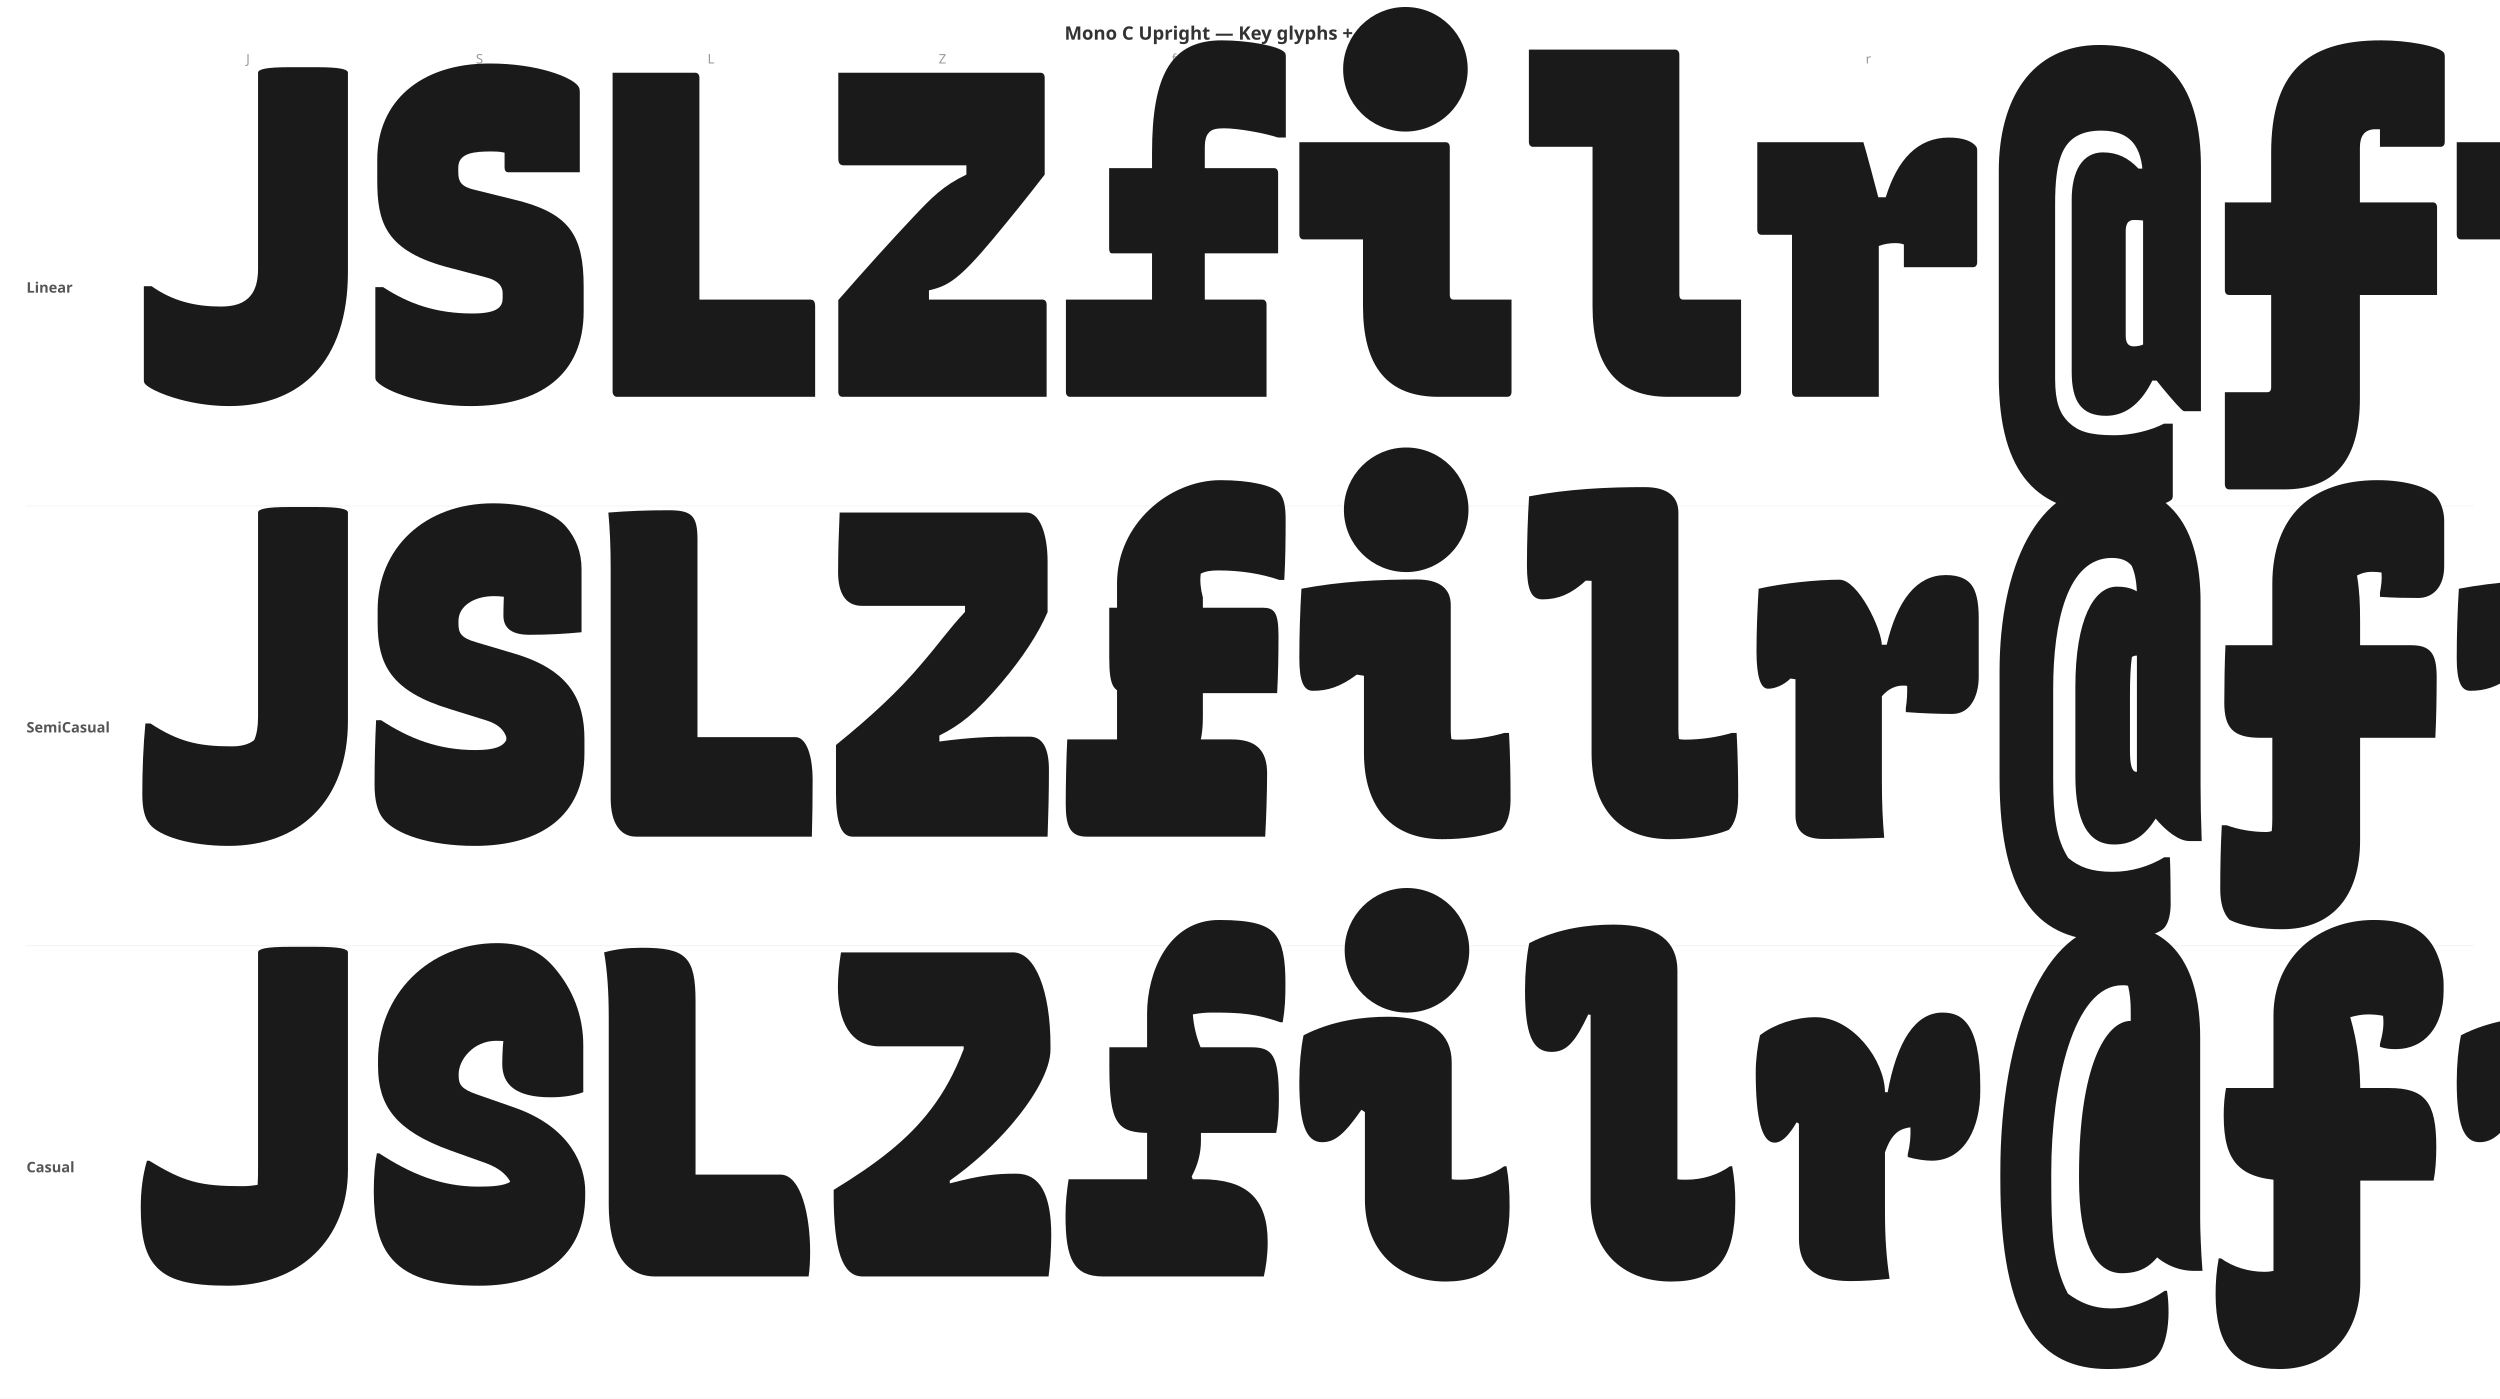
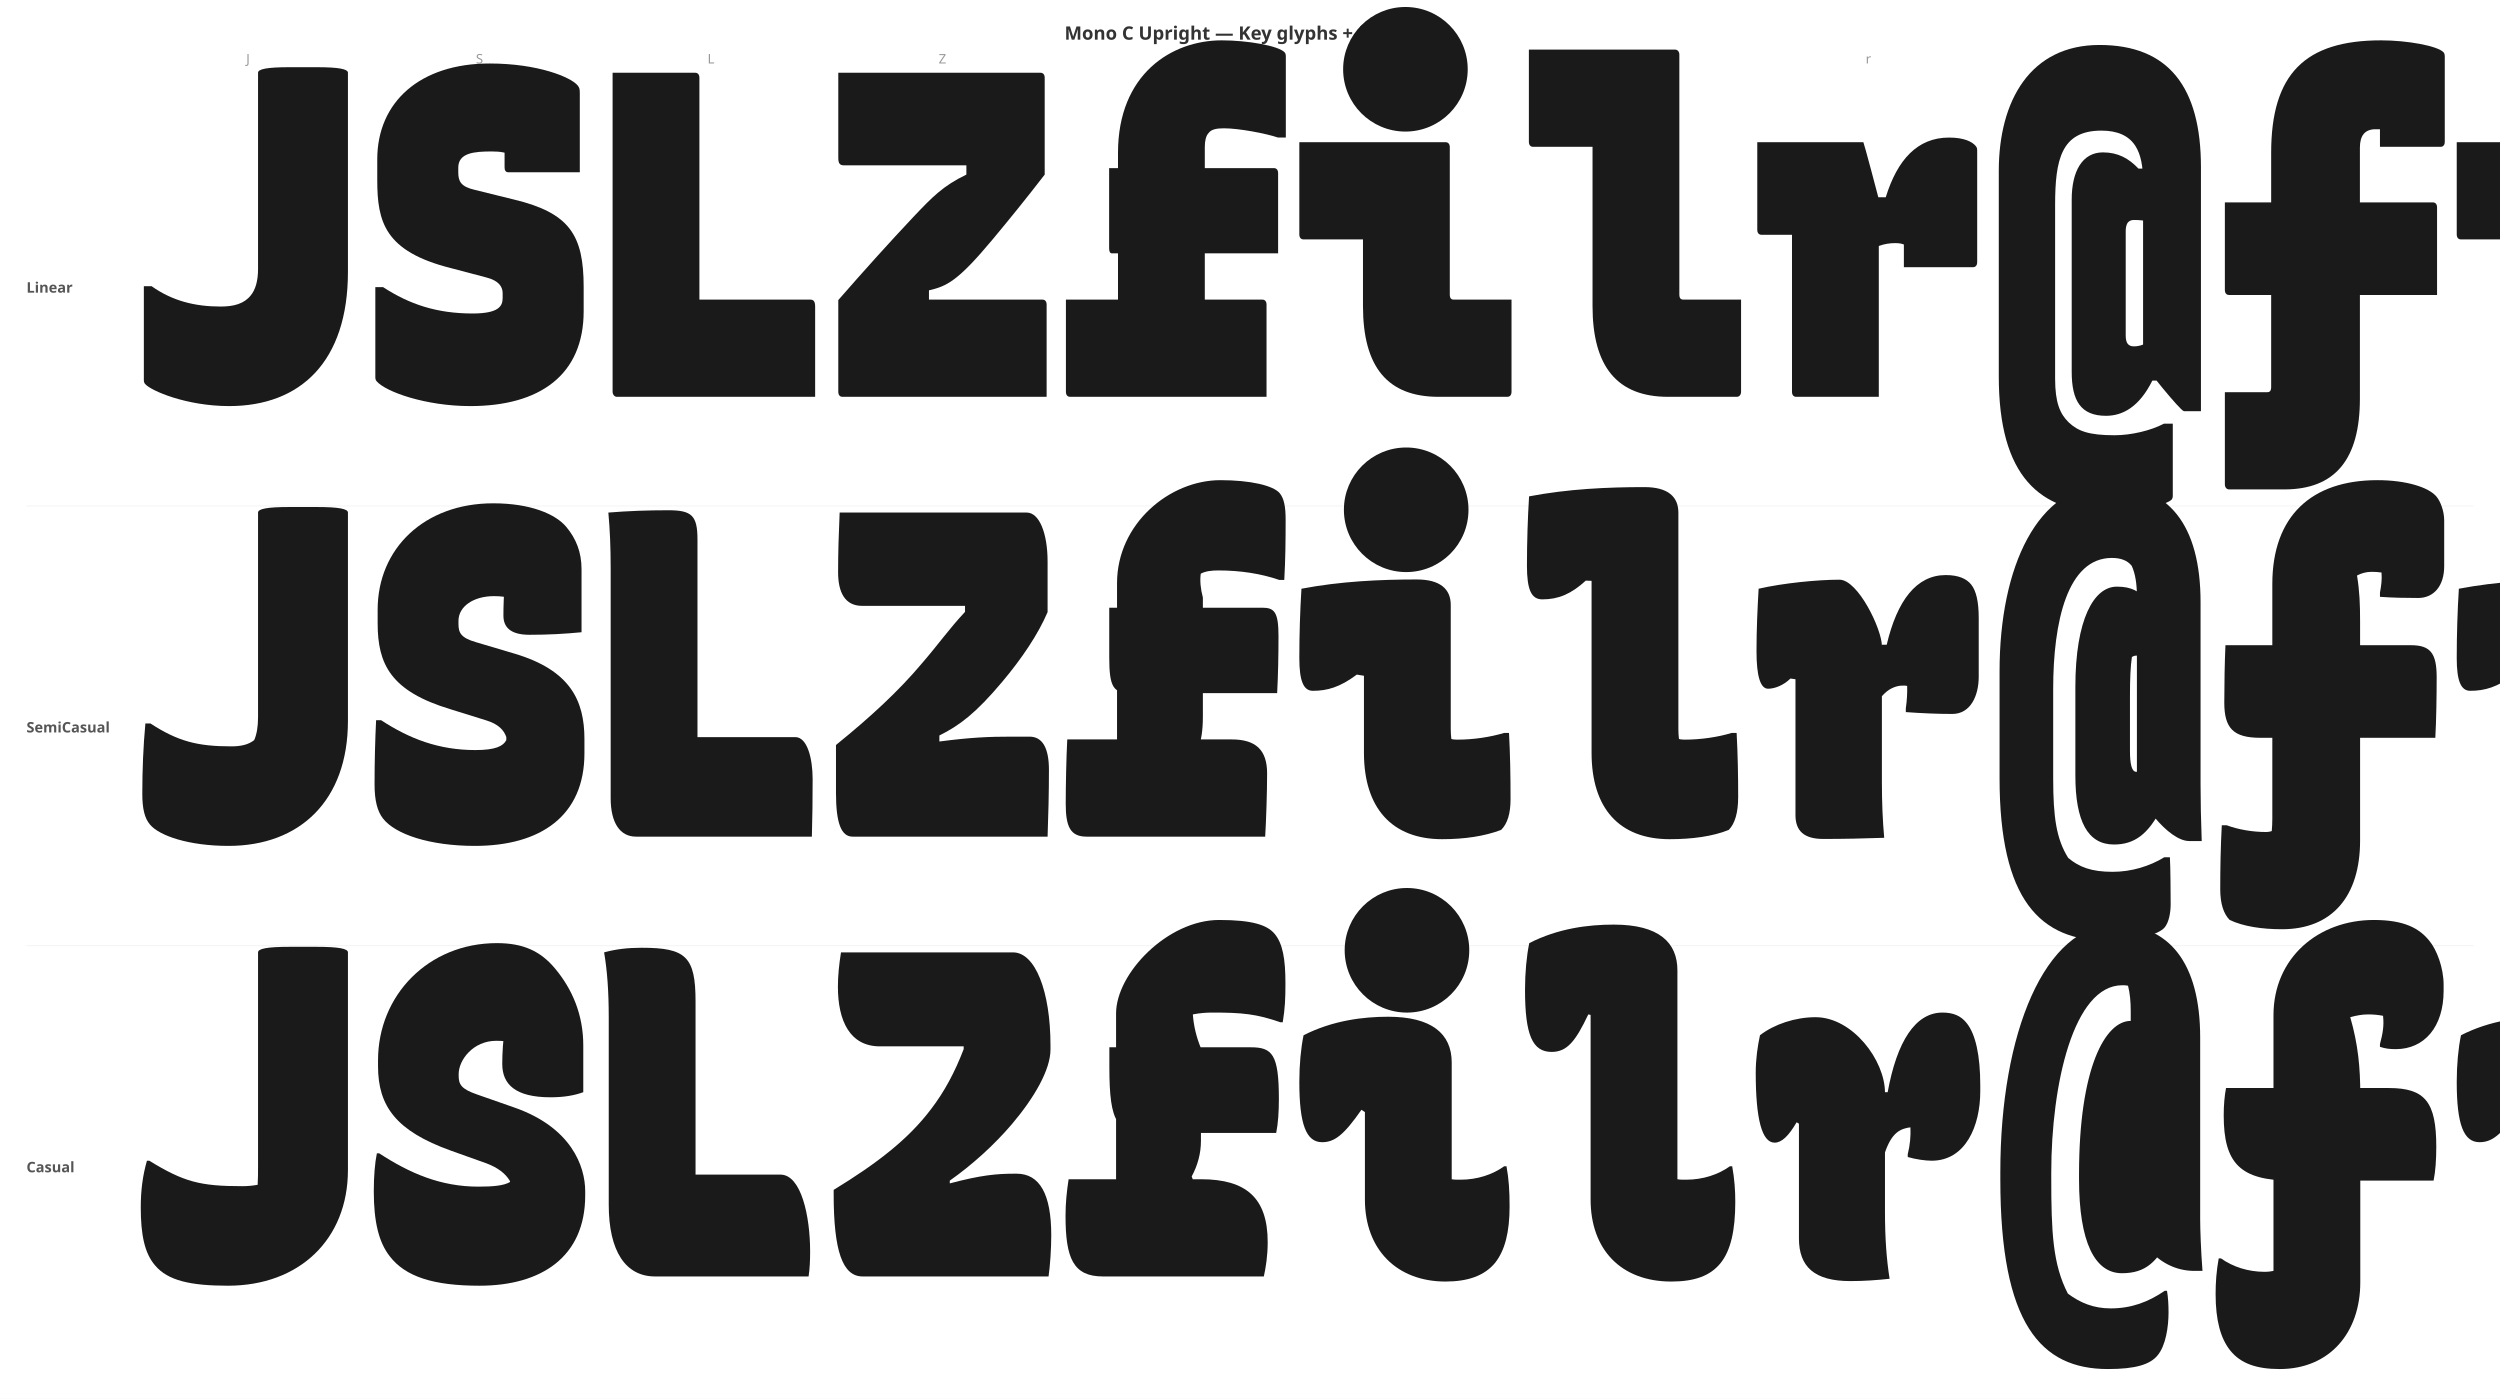
<svg xmlns="http://www.w3.org/2000/svg" width="1890.0" height="1057.5" viewBox="0 0 1890.0 1057.5">
  <rect width="100%" height="100%" fill="white" />
  <text x="945.0" y="30" text-anchor="middle" font-size="14" font-family="sans-serif" font-weight="bold" fill="#333">Mono C Upright — Key glyphs + features</text>
  <text x="187.5" y="48" text-anchor="middle" font-size="10" font-family="sans-serif" fill="#999">J</text>
  <text x="362.5" y="48" text-anchor="middle" font-size="10" font-family="sans-serif" fill="#999">S</text>
  <text x="537.5" y="48" text-anchor="middle" font-size="10" font-family="sans-serif" fill="#999">L</text>
  <text x="712.5" y="48" text-anchor="middle" font-size="10" font-family="sans-serif" fill="#999">Z</text>
  <text x="887.5" y="48" text-anchor="middle" font-size="10" font-family="sans-serif" fill="#999">f</text>
  <text x="1062.5" y="48" text-anchor="middle" font-size="10" font-family="sans-serif" fill="#999">i</text>
  <text x="1237.5" y="48" text-anchor="middle" font-size="10" font-family="sans-serif" fill="#999">l</text>
  <text x="1412.5" y="48" text-anchor="middle" font-size="10" font-family="sans-serif" fill="#999">r</text>
  <text x="1587.5" y="48" text-anchor="middle" font-size="10" font-family="sans-serif" fill="#999">@</text>
  <text x="1762.5" y="48" text-anchor="middle" font-size="10" font-family="sans-serif" fill="#999">fi</text>
  <text x="20" y="221.25" font-size="11" font-family="sans-serif" font-weight="bold" fill="#555">Linear</text>
  <path d="M166.792 231.75C147.542 231.75 130.333 227.55 114.583 216.35H108.75C108.75 239.45 108.75 264.3 108.75 287.4C108.75 288.45 109.042 289.5 109.625 290.2C114.0 295.45 141.125 307.0 173.208 307.0C227.167 307.0 263.042 273.4 263.042 205.5C263.042 155.835 263.042 104.665 263.042 55C263.042 52.2 256.246 50.8 239.256 50.8C232.46 50.8 225.665 50.8 218.869 50.8C201.879 50.8 195.083 52.2 195.083 55C195.083 55 195.083 55 195.083 55C195.083 55 195.083 55 195.083 55C195.083 103.972 195.083 154.428 195.083 203.4C195.083 212.5 193.042 219.15 189.542 223.35C184.583 229.65 176.708 231.75 166.792 231.75Z" fill="#1a1a1a" />
  <path d="M370.083 48C317.583 48 285.208 77.05 285.208 120.45V136.2C285.208 167.7 290.75 190.1 340.917 202.7L367.458 209.7C377.375 212.15 380.0 217.05 380.0 221.6V225.45C380.0 231.75 376.5 237.0 357.25 237.0C330.125 237.0 309.417 230.0 289.583 217.05H283.75C283.75 239.8 283.75 262.55 283.75 285.3C283.75 286.35 284.042 287.4 284.625 288.1C291.333 296.15 321.667 307.0 355.5 307.0C408.0 307.0 441.25 283.55 441.25 235.25V217.05C441.25 177.85 430.75 161.05 388.75 150.9L359.0 143.55C348.208 141.1 346.458 136.9 346.458 130.25V126.75C346.458 115.55 358.417 114.5 371.833 114.5C378.25 114.5 382.917 115.2 389.917 118.35L381.458 105.05C381.458 112.16 381.458 121.15 381.458 126.4C381.458 128.5 382.042 130.25 384.375 130.25C402.458 130.25 420.25 130.25 438.333 130.25C438.333 109.95 438.333 90.7 438.333 70.4C438.333 67.25 438.042 66.2 436.583 64.45C431.625 58.5 407.125 48 370.083 48Z" fill="#1a1a1a" />
  <path d="M466.333 300.0H616.25C616.25 269.55 616.25 260.45 616.25 231.75C616.25 227.9 615.083 226.5 612.458 226.5H528.75C528.75 171.9 528.75 113.45 528.75 58.85C528.75 56.4 527.583 55 525.542 55C503.667 55 485.0 55 463.125 55C463.125 66.55 463.125 78.1 463.125 89.65C463.125 158.25 463.125 227.55 463.125 296.15C463.125 298.25 464.583 300.0 466.333 300.0Z" fill="#1a1a1a" />
  <path d="M791.25 300.0C791.25 276.9 791.25 253.45 791.25 230.35C791.25 227.9 790.083 226.5 788.042 226.5H762.375C741.958 226.5 727.083 226.5 702.292 226.5V219.5C715.708 216.35 723.875 212.85 750.417 181.0C762.667 166.3 775.5 150.55 789.792 132.0V58.85C789.792 56.4 788.625 55 786.583 55H633.75C633.75 79.5 633.75 97.35 633.75 119.4C633.75 123.6 634.917 125.0 638.125 125.0H695.292C713.958 125.0 705.208 125.0 730.583 125.0V132.0C713.083 140.4 704.917 148.8 690.333 164.2C672.542 183.1 653.292 204.45 633.75 226.85V296.15C633.75 298.6 634.917 300.0 636.958 300.0Z" fill="#1a1a1a" />
-   <path d="M923.667 30.5C885.633 30.5 870.933 56.05 870.933 115.55C870.933 161.75 870.933 214.95 870.933 262.2H913.458L910.833 245.75C910.833 237.35 910.833 233.15 910.833 220.9C910.833 184.15 910.833 147.75 910.833 111.0C910.833 106.45 911.708 102.6 913.75 100.5C915.792 97.7 919.875 97.0 925.417 97.0C936.5 97.0 956.917 100.85 966.25 104.0H972.083C972.083 83.35 972.083 63.05 972.083 42.4C972.083 41.35 971.792 40.3 971.208 39.6C966.833 34.7 943.5 30.5 923.667 30.5ZM838.5 127.1C838.5 146.7 838.5 168.05 838.5 187.65C838.5 190.1 839.2 191.5 840.425 191.5H966.25C966.25 171.9 966.25 150.55 966.25 130.95C966.25 128.5 965.083 127.1 963.042 127.1ZM805.833 226.5C805.833 243.3 805.833 279.35 805.833 296.15C805.833 298.6 807.0 300.0 809.042 300.0H957.5C957.5 283.2 957.5 247.15 957.5 230.35C957.5 227.9 956.333 226.5 954.292 226.5Z" fill="#1a1a1a" />
+   <path d="M923.667 30.5C885.633 30.5 845.208 56.05 845.208 115.55C845.208 161.75 845.208 214.95 845.208 262.2H913.458L910.833 245.75C910.833 237.35 910.833 233.15 910.833 220.9C910.833 184.15 910.833 147.75 910.833 111.0C910.833 106.45 911.708 102.6 913.75 100.5C915.792 97.7 919.875 97.0 925.417 97.0C936.5 97.0 956.917 100.85 966.25 104.0H972.083C972.083 83.35 972.083 63.05 972.083 42.4C972.083 41.35 971.792 40.3 971.208 39.6C966.833 34.7 943.5 30.5 923.667 30.5ZM838.5 127.1C838.5 146.7 838.5 168.05 838.5 187.65C838.5 190.1 839.2 191.5 840.425 191.5H966.25C966.25 171.9 966.25 150.55 966.25 130.95C966.25 128.5 965.083 127.1 963.042 127.1ZM805.833 226.5C805.833 243.3 805.833 279.35 805.833 296.15C805.833 298.6 807.0 300.0 809.042 300.0H957.5C957.5 283.2 957.5 247.15 957.5 230.35C957.5 227.9 956.333 226.5 954.292 226.5Z" fill="#1a1a1a" />
  <path d="M982.292 107.5C982.292 130.6 982.292 154.05 982.292 177.15C982.292 179.6 983.458 181.0 985.5 181.0C997.75 181.0 1010.0 181.0 1022.25 181.0H1030.417C1030.417 197.8 1030.417 214.6 1030.417 231.4C1030.417 277.6 1049.083 300.0 1087.583 300.0C1104.792 300.0 1122.292 300.0 1139.5 300.0C1141.542 300.0 1142.708 298.6 1142.708 296.15C1142.708 273.05 1142.708 249.6 1142.708 226.5H1137.167C1124.625 226.5 1111.5 226.5 1098.958 226.5C1098.083 226.5 1097.208 226.15 1096.917 225.8C1096.333 225.1 1096.042 224.05 1096.042 222.65C1096.042 185.55 1096.042 148.45 1096.042 111.35C1096.042 108.9 1094.875 107.5 1092.833 107.5C1056.083 107.5 1019.042 107.5 982.292 107.5ZM1015.408 52.375C1015.408 78.384 1036.491 99.468 1062.5 99.468C1088.509 99.468 1109.592 78.384 1109.592 52.375C1109.592 26.366 1088.509 5.283 1062.5 5.283C1036.491 5.283 1015.408 26.366 1015.408 52.375Z" fill="#1a1a1a" />
  <path d="M1155.833 37.5C1155.833 60.6 1155.833 84.05 1155.833 107.15C1155.833 109.6 1157.0 111.0 1159.042 111.0C1171.583 111.0 1184.417 111.0 1196.958 111.0H1203.958C1203.958 151.25 1203.958 191.15 1203.958 231.4C1203.958 277.25 1222.625 300.0 1261.125 300.0C1277.458 300.0 1296.708 300.0 1313.042 300.0C1314.792 300.0 1316.25 298.6 1316.25 296.15C1316.25 273.05 1316.25 249.6 1316.25 226.5H1310.417C1298.75 226.5 1284.167 226.5 1272.5 226.5C1271.625 226.5 1270.75 226.15 1270.458 225.8C1269.875 225.1 1269.583 224.05 1269.583 222.65C1269.583 162.45 1269.583 101.55 1269.583 41.35C1269.583 38.9 1268.125 37.5 1266.375 37.5C1229.625 37.5 1192.583 37.5 1155.833 37.5Z" fill="#1a1a1a" />
  <path d="M1328.5 107.5C1328.5 129.55 1328.5 151.6 1328.5 173.65C1328.5 176.1 1329.667 177.5 1331.708 177.5C1336.375 177.5 1344.25 177.5 1348.917 177.5H1354.75C1354.75 217.05 1354.75 293.7 1354.75 296.15C1354.75 298.6 1355.917 300.0 1357.958 300.0C1378.667 300.0 1399.667 300.0 1420.375 300.0C1420.375 288.8 1420.375 277.25 1420.375 266.05C1420.375 229.65 1420.375 193.6 1420.375 150.55C1420.375 150.2 1409.0 107.5 1408.708 107.5C1390.333 107.5 1354.167 107.5 1328.5 107.5ZM1473.458 104.0C1449.542 104.0 1434.375 120.8 1425.625 149.15H1408.708V193.25C1416.292 186.25 1424.75 183.8 1432.625 183.8C1435.833 183.8 1437.583 184.15 1439.333 184.85C1439.333 189.4 1439.333 193.25 1439.333 198.5V202.0C1457.125 202.0 1474.042 202.0 1491.542 202.0C1493.583 202.0 1494.75 200.6 1494.75 198.15V113.8C1494.75 112.05 1494.458 111.35 1493.583 110.3C1490.958 107.15 1484.833 104.0 1473.458 104.0Z" fill="#1a1a1a" />
  <path d="M1511.083 129.2V284.6C1511.083 359.85 1541.708 387.5 1593.625 387.5C1616.958 387.5 1638.542 381.2 1641.75 377.7C1642.333 377.0 1642.625 375.95 1642.625 374.9C1642.625 366.85 1642.625 328.35 1642.625 320.3H1635.917C1626.0 325.55 1611.125 329.05 1598.583 329.05C1579.042 329.05 1570.875 325.9 1563.875 319.25C1557.458 312.95 1553.667 304.55 1553.667 286.35V155.1C1553.667 120.45 1558.333 98.75 1588.667 98.75C1600.917 98.75 1609.375 102.6 1614.333 110.3C1618.417 116.6 1620.167 125.7 1620.167 137.25C1620.167 190.45 1620.167 221.25 1620.167 274.45C1620.167 275.5 1648.458 310.85 1651.083 310.85H1663.917C1663.917 295.45 1663.917 280.05 1663.917 264.65C1663.917 218.45 1663.917 158.6 1663.917 126.4C1663.917 65.85 1639.417 34.0 1587.208 34.0C1535.0 34.0 1511.083 76.0 1511.083 129.2ZM1636.792 242.6C1629.208 255.55 1622.5 261.85 1613.167 261.85C1608.792 261.85 1607.042 259.05 1607.042 253.8V174.35C1607.042 171.9 1607.625 169.8 1608.5 168.4C1609.667 167.0 1611.125 166.3 1613.167 166.3C1620.75 166.3 1629.208 167.7 1636.5 171.55V127.45H1616.667C1609.375 119.75 1601.208 115.2 1589.833 115.2C1574.375 115.2 1566.208 129.2 1566.208 150.9V281.1C1566.208 303.15 1573.208 314.35 1592.167 314.35C1604.708 314.35 1617.25 307.7 1627.167 287.75H1636.792Z" fill="#1a1a1a" />
  <path d="M1682.0 296.5C1682.0 319.6 1682.0 343.05 1682.0 366.15C1682.0 368.6 1683.458 370.0 1685.208 370.0C1698.042 370.0 1714.083 370.0 1726.917 370.0C1765.417 370.0 1784.083 347.25 1784.083 301.4C1784.083 244.916 1784.083 167.828 1784.083 111.7C1784.083 107.15 1784.958 103.65 1787.0 101.2C1788.75 99.1 1791.667 97.7 1795.75 97.7C1796.917 97.7 1798.083 97.7 1799.25 97.7C1799.25 100.733 1799.25 103.261 1799.25 106.8V111.0C1814.605 111.0 1829.686 111.0 1845.042 111.0C1847.083 111.0 1848.25 109.6 1848.25 107.15V42.4C1848.25 41.35 1847.958 40.3 1847.375 39.6C1843.0 34.7 1819.958 30.5 1800.125 30.5C1742.36 30.5 1717.0 56.05 1717.0 115.55C1717.0 172.25 1717.0 235.6 1717.0 292.65C1717.0 294.05 1716.708 295.1 1716.125 295.8C1715.833 296.15 1714.958 296.5 1714.083 296.5C1705.917 296.5 1696.0 296.5 1687.833 296.5ZM1682.0 153.0C1682.0 172.6 1682.0 199.55 1682.0 219.15C1682.0 221.6 1683.167 223.0 1685.208 223.0H1842.417C1842.417 203.4 1842.417 176.45 1842.417 156.85C1842.417 154.4 1841.25 153.0 1839.208 153.0ZM1857.292 107.5C1857.292 130.6 1857.292 154.05 1857.292 177.15C1857.292 179.6 1858.458 181.0 1860.5 181.0C1872.75 181.0 1885.0 181.0 1897.25 181.0H1905.417C1905.417 197.8 1905.417 214.6 1905.417 231.4C1905.417 277.6 1924.083 300.0 1962.583 300.0C1979.792 300.0 1997.292 300.0 2014.5 300.0C2016.542 300.0 2017.708 298.6 2017.708 296.15C2017.708 273.05 2017.708 249.6 2017.708 226.5H2012.167C1999.625 226.5 1986.5 226.5 1973.958 226.5C1973.083 226.5 1972.208 226.15 1971.917 225.8C1971.333 225.1 1971.042 224.05 1971.042 222.65C1971.042 185.55 1971.042 148.45 1971.042 111.35C1971.042 108.9 1969.875 107.5 1967.833 107.5C1931.083 107.5 1894.042 107.5 1857.292 107.5ZM1890.408 52.375C1890.408 78.384 1911.491 99.468 1937.5 99.468C1963.509 99.468 1984.592 78.384 1984.592 52.375C1984.592 26.366 1963.509 5.283 1937.5 5.283C1911.491 5.283 1890.408 26.366 1890.408 52.375Z" fill="#1a1a1a" />
  <line x1="20" y1="382.5" x2="1870.0" y2="382.5" stroke="#eee" stroke-width="0.5" />
  <text x="20" y="553.75" font-size="11" font-family="sans-serif" font-weight="bold" fill="#555">SemiCasual</text>
  <path d="M174.958 564.25C149.438 564.25 134.708 560.575 113.708 546.925H109.917C108.312 564.075 107.583 582.1 107.583 600.125C107.583 610.975 109.188 618.5 113.417 623.4C120.417 631.8 142.583 639.5 172.771 639.5C226.729 639.5 263.042 605.2 263.042 545.0C263.042 493.025 263.042 439.475 263.042 387.5C263.042 384.7 256.246 383.3 239.256 383.3C232.46 383.3 225.665 383.3 218.869 383.3C201.879 383.3 195.083 384.7 195.083 387.5C195.083 387.5 195.083 387.5 195.083 387.5C195.083 387.5 195.083 387.5 195.083 387.5C195.083 438.551 195.083 491.149 195.083 542.2C195.083 549.375 194.062 555.325 192.167 559.525C187.792 563.025 181.958 564.25 174.958 564.25Z" fill="#1a1a1a" />
  <path d="M372.854 380.5C320.646 380.5 285.5 414.8 285.5 461.0V471.15C285.5 502.125 295.271 522.6 340.771 536.25L367.75 544.65C376.792 547.45 381.021 552.0 382.771 557.25V559.525C380.438 564.075 374.604 567.05 359.438 567.05C331.583 567.05 309.562 558.475 288.125 544.475H284.333C283.604 559.35 283.167 575.8 283.167 592.95C283.167 605.025 285.208 613.25 289.583 618.85C298.917 630.75 324.875 639.5 359.0 639.5C408.583 639.5 441.833 616.925 441.833 569.5V558.825C441.833 529.775 431.333 506.675 388.75 494.075L359.875 485.5C348.354 482.175 346.604 478.325 346.604 471.675V469.4C346.604 458.375 358.125 450.675 373.438 450.675C379.125 450.675 383.062 451.2 389.479 453.3L381.604 440.875C380.875 449.155 380.583 458.725 380.583 465.375C380.583 474.125 385.833 479.9 400.271 479.9C414.417 479.9 427.25 479.2 439.646 477.975C439.646 463.1 439.646 445.075 439.646 430.375C439.646 417.25 435.417 407.1 428.125 398.35C420.104 388.725 401.292 380.5 372.854 380.5Z" fill="#1a1a1a" />
  <path d="M480.771 632.5C480.771 632.5 613.771 632.5 613.771 632.5C614.208 614.475 614.354 606.775 614.354 588.925C614.354 573.7 610.417 557.25 601.229 557.25C601.229 557.25 527.292 557.25 527.292 557.25C527.292 508.075 527.292 457.15 527.292 407.975C527.292 389.775 523.062 385.75 505.271 385.75C489.229 385.75 475.229 386.275 459.917 387.5C461.083 400.1 461.667 413.75 461.667 429.325C461.667 486.025 461.667 543.25 461.667 603.45C461.667 622.175 468.812 632.5 480.771 632.5Z" fill="#1a1a1a" />
  <path d="M791.979 632.5C792.562 616.925 793.0 598.9 793.0 582.1C793.0 565.3 788.042 556.9 778.271 556.9C778.271 556.9 764.854 556.9 764.854 556.9C747.792 556.9 734.375 557.425 710.167 560.575C710.167 560.575 710.167 556.025 710.167 556.025C725.333 548.5 737.729 539.225 757.708 515.425C772.438 497.925 784.833 479.55 791.979 462.75C791.979 462.75 791.979 424.6 791.979 424.6C791.979 402.725 785.562 387.5 776.229 387.5C776.229 387.5 634.771 387.5 634.771 387.5C634.042 404.3 633.604 417.6 633.604 432.65C633.604 447.7 638.708 458.025 651.688 458.025C651.688 458.025 695.292 458.025 695.292 458.025C713.083 458.025 711.333 458.025 729.562 458.025C729.562 458.025 729.562 462.575 729.562 462.575C717.458 475.525 709.438 487.075 697.042 501.425C679.688 522.075 658.396 541.85 632.0 563.2C632.0 563.2 632.0 599.425 632.0 599.425C632.0 622.175 635.938 632.5 644.542 632.5C644.542 632.5 791.979 632.5 791.979 632.5Z" fill="#1a1a1a" />
  <path d="M922.646 363.0C884.204 363.0 844.479 395.9 844.479 440.875C844.479 489.7 844.479 542.025 844.479 591.375C844.479 591.375 913.021 591.375 913.021 591.375C913.021 591.375 905.875 567.575 905.875 567.575C908.062 559.35 909.375 552.7 909.375 541.675C909.375 512.975 909.375 482.525 909.375 451.725C907.625 445.25 907.042 438.95 907.771 433.7C911.417 431.775 915.938 431.25 921.042 431.25C937.812 431.25 953.417 433.7 967.125 438.425C967.125 438.425 970.917 438.425 970.917 438.425C971.792 422.675 971.938 409.025 971.938 392.925C971.938 383.125 970.771 376.825 967.417 372.8C962.458 367.025 945.25 363.0 922.646 363.0ZM838.587 459.425C838.587 470.275 838.587 482.0 838.587 497.05C838.587 519.975 841.913 524.0 854.95 524.0C854.95 524.0 965.521 524.0 965.521 524.0C966.25 510.7 966.542 495.475 966.542 480.95C966.542 462.75 963.479 459.425 954.292 459.425C954.292 459.425 838.587 459.425 838.587 459.425ZM806.854 559.0C806.125 572.125 805.688 594.525 805.688 607.65C805.688 624.975 809.188 632.5 821.438 632.5C821.438 632.5 956.479 632.5 956.479 632.5C957.208 620.775 957.938 598.375 957.938 584.725C957.938 566.875 949.333 559.0 931.104 559.0C931.104 559.0 806.854 559.0 806.854 559.0Z" fill="#1a1a1a" />
  <path d="M983.896 445.075C982.875 461.525 982.292 479.55 982.292 497.575C982.292 514.9 985.5 522.25 992.5 522.25C1003.292 522.25 1012.917 519.625 1025.75 510.0C1025.75 510.0 1031.146 510.875 1031.146 510.875C1031.146 530.3 1031.146 549.725 1031.146 569.15C1031.146 611.15 1052.583 634.425 1090.208 634.425C1107.417 634.425 1122.292 632.15 1134.833 627.425C1139.646 622.7 1141.979 615.0 1141.979 604.15C1141.979 586.475 1141.688 570.55 1140.812 554.1C1140.812 554.1 1137.167 554.1 1137.167 554.1C1126.521 557.25 1114.125 559.175 1101.583 559.175C1099.833 559.175 1098.083 559.0 1097.208 558.65C1096.917 556.2 1096.771 553.75 1096.771 550.95C1096.771 519.8 1096.771 488.475 1096.771 457.325C1096.771 445.075 1088.458 438.075 1071.104 438.075C1043.396 438.075 1013.208 439.475 983.896 445.075ZM1015.991 385.4C1015.991 385.4 1015.991 385.4 1015.991 385.4C1015.991 411.409 1037.074 432.493 1063.083 432.493C1089.092 432.493 1110.176 411.409 1110.176 385.4C1110.176 385.4 1110.176 385.4 1110.176 385.4C1110.176 359.391 1089.092 338.308 1063.083 338.308C1037.074 338.308 1015.991 359.391 1015.991 385.4Z" fill="#1a1a1a" />
  <path d="M1155.979 375.25C1154.958 391.7 1154.375 409.725 1154.375 427.75C1154.375 445.95 1157.729 453.125 1166.042 453.125C1178.146 453.125 1187.771 449.1 1198.854 438.95C1198.854 438.95 1203.229 439.125 1203.229 439.125C1203.229 481.65 1203.229 526.8 1203.229 569.15C1203.229 610.975 1224.083 634.425 1262.292 634.425C1279.208 634.425 1294.812 632.325 1306.917 627.425C1311.583 622.7 1314.062 614.475 1314.062 602.4C1314.062 586.475 1313.771 570.55 1312.896 554.1C1312.896 554.1 1309.104 554.1 1309.104 554.1C1298.896 557.25 1285.771 559.175 1273.667 559.175C1271.917 559.175 1270.167 559.0 1269.292 558.65C1269.0 556.2 1268.854 553.75 1268.854 550.95C1268.854 496.525 1268.854 441.925 1268.854 387.5C1268.854 375.775 1261.271 368.25 1243.188 368.25C1215.188 368.25 1185.292 369.65 1155.979 375.25Z" fill="#1a1a1a" />
  <path d="M1329.521 445.075C1328.646 460.125 1327.917 476.05 1327.917 492.325C1327.917 511.05 1330.833 520.675 1336.667 520.675C1341.625 520.675 1348.188 518.225 1353.583 512.975C1353.583 512.975 1357.375 513.5 1357.375 513.5C1357.375 546.75 1357.375 601.525 1357.375 616.225C1357.375 628.125 1363.792 634.25 1378.375 634.25C1393.979 634.25 1409.292 633.9 1424.458 633.375C1423.292 620.425 1422.708 606.6 1422.708 591.025C1422.708 557.775 1422.708 524.875 1422.708 488.3C1422.708 475.875 1404.771 438.25 1390.625 438.25C1373.854 438.25 1347.75 440.875 1329.521 445.075ZM1470.979 434.75C1448.812 434.75 1434.229 454.0 1426.354 487.425C1426.354 487.425 1412.354 487.425 1412.354 487.425C1412.354 487.425 1414.979 539.225 1414.979 539.225C1420.958 525.925 1427.667 519.625 1436.562 518.4C1438.75 518.225 1440.5 518.225 1441.812 518.575C1441.958 524.175 1441.667 529.425 1440.792 535.55C1440.792 535.55 1440.792 538.35 1440.792 538.35C1452.604 539.225 1464.854 539.75 1475.938 539.75C1489.792 539.75 1495.917 525.925 1495.917 511.575C1495.917 511.575 1495.917 467.125 1495.917 467.125C1495.917 455.05 1494.021 446.65 1490.229 441.925C1486.729 437.55 1480.75 434.75 1470.979 434.75Z" fill="#1a1a1a" />
  <path d="M1511.667 507.55C1511.667 507.55 1511.667 588.225 1511.667 588.225C1511.667 680.45 1542.292 711.25 1593.625 711.25C1615.792 711.25 1631.979 706.35 1636.354 701.275C1639.854 697.25 1641.021 689.375 1641.021 683.6C1641.021 676.775 1640.875 654.55 1640.438 648.075C1640.438 648.075 1636.208 648.075 1636.208 648.075C1625.125 654.9 1611.271 659.1 1597.125 659.1C1580.938 659.1 1571.75 655.425 1563.583 648.6C1554.688 634.425 1552.208 618.15 1552.208 588.4C1552.208 588.4 1552.208 520.85 1552.208 520.85C1552.208 469.925 1563.0 421.8 1596.542 421.8C1603.396 421.8 1608.354 423.725 1611.562 427.75C1614.333 433.7 1615.5 441.575 1615.5 450.85C1615.5 501.425 1615.5 540.625 1615.5 591.2C1615.5 604.5 1639.271 635.825 1655.021 635.825C1655.021 635.825 1664.5 635.825 1664.5 635.825C1663.917 620.775 1663.625 604.675 1663.625 593.125C1663.625 547.1 1663.625 494.425 1663.625 455.4C1663.625 396.6 1639.417 366.5 1593.188 366.5C1540.542 366.5 1511.667 428.275 1511.667 507.55ZM1640.583 559.0C1632.271 573.35 1623.812 583.5 1615.062 583.5C1611.417 583.5 1610.25 577.2 1610.25 567.225C1610.25 567.225 1610.25 525.925 1610.25 525.925C1610.25 512.975 1610.688 503.7 1611.708 496.7C1612.875 496.0 1613.75 495.65 1615.354 495.65C1620.604 495.65 1627.021 497.05 1633.438 501.425C1633.438 501.425 1634.75 453.475 1634.75 453.475C1634.75 453.475 1622.792 453.475 1622.792 453.475C1617.25 447.175 1611.708 443.5 1600.333 443.5C1582.979 443.5 1568.979 468.175 1568.979 519.275C1568.979 519.275 1568.979 586.3 1568.979 586.3C1568.979 621.125 1578.458 638.45 1598.146 638.45C1613.458 638.45 1624.104 630.925 1634.167 610.8C1634.167 610.8 1641.021 610.8 1641.021 610.8C1641.021 610.8 1640.583 559.0 1640.583 559.0Z" fill="#1a1a1a" />
  <path d="M1679.667 623.925C1678.792 640.375 1678.5 656.3 1678.5 672.225C1678.5 683.425 1681.125 690.95 1685.646 695.5C1696.0 700.4 1710.0 702.5 1725.167 702.5C1763.375 702.5 1784.229 677.3 1784.229 635.475C1784.229 587.283 1784.229 514.264 1784.229 469.75C1784.229 457.15 1783.866 446.694 1781.896 435.1C1785.02 433.415 1788.701 432.3 1792.979 432.3C1795.604 432.3 1798.083 432.475 1800.417 432.825C1800.854 438.192 1800.271 442.431 1799.25 448.05C1799.25 448.05 1799.25 451.2 1799.25 451.2C1808.969 451.9 1818.26 452.075 1828.125 452.075C1839.938 452.075 1847.812 442.975 1847.812 428.1C1847.812 428.1 1847.812 393.45 1847.812 393.45C1847.812 386.45 1845.042 379.1 1841.979 375.425C1836.0 368.25 1818.792 363.0 1797.354 363.0C1747.618 363.0 1717.875 389.95 1717.875 441.575C1717.875 497.575 1717.875 562.85 1717.875 619.025C1717.875 622.525 1717.729 625.15 1717.438 628.3C1716.562 628.65 1714.812 629.0 1713.062 629.0C1702.708 629.0 1691.917 627.075 1683.458 623.925C1683.458 623.925 1679.667 623.925 1679.667 623.925ZM1682.438 487.775C1681.854 500.725 1681.562 517.525 1681.562 531.175C1681.562 550.425 1688.271 557.775 1708.833 557.775C1708.833 557.775 1841.104 557.775 1841.104 557.775C1841.833 544.475 1842.125 526.45 1842.125 511.925C1842.125 493.725 1837.312 487.775 1822.583 487.775C1822.583 487.775 1682.438 487.775 1682.438 487.775ZM1858.896 445.075C1857.875 461.525 1857.292 479.55 1857.292 497.575C1857.292 514.9 1860.5 522.25 1867.5 522.25C1878.292 522.25 1887.917 519.625 1900.75 510.0C1900.75 510.0 1906.146 510.875 1906.146 510.875C1906.146 530.3 1906.146 549.725 1906.146 569.15C1906.146 611.15 1927.583 634.425 1965.208 634.425C1982.417 634.425 1997.292 632.15 2009.833 627.425C2014.646 622.7 2016.979 615.0 2016.979 604.15C2016.979 586.475 2016.688 570.55 2015.812 554.1C2015.812 554.1 2012.167 554.1 2012.167 554.1C2001.521 557.25 1989.125 559.175 1976.583 559.175C1974.833 559.175 1973.083 559.0 1972.208 558.65C1971.917 556.2 1971.771 553.75 1971.771 550.95C1971.771 519.8 1971.771 488.475 1971.771 457.325C1971.771 445.075 1963.458 438.075 1946.104 438.075C1918.396 438.075 1888.208 439.475 1858.896 445.075ZM1890.991 385.4C1890.991 385.4 1890.991 385.4 1890.991 385.4C1890.991 411.409 1912.074 432.493 1938.083 432.493C1964.092 432.493 1985.176 411.409 1985.176 385.4C1985.176 385.4 1985.176 385.4 1985.176 385.4C1985.176 359.391 1964.092 338.308 1938.083 338.308C1912.074 338.308 1890.991 359.391 1890.991 385.4Z" fill="#1a1a1a" />
  <line x1="20" y1="715.0" x2="1870.0" y2="715.0" stroke="#eee" stroke-width="0.5" />
  <text x="20" y="886.25" font-size="11" font-family="sans-serif" font-weight="bold" fill="#555">Casual</text>
  <path d="M183.125 896.75C151.333 896.75 139.083 893.6 112.833 877.5H111.083C107.875 888.7 106.417 899.9 106.417 912.85C106.417 933.5 109.333 947.5 117.208 956.6C126.833 968.15 144.042 972.0 172.333 972.0C226.292 972.0 263.042 937.0 263.042 884.5C263.042 830.215 263.042 774.285 263.042 720.0C263.042 717.2 256.246 715.8 239.256 715.8C232.46 715.8 225.665 715.8 218.869 715.8C201.879 715.8 195.083 717.2 195.083 720.0C195.083 720.0 195.083 720.0 195.083 720.0C195.083 720.0 195.083 720.0 195.083 720.0C195.083 773.13 195.083 827.87 195.083 881.0C195.083 886.25 195.083 891.5 194.792 895.7C191.0 896.4 187.208 896.75 183.125 896.75Z" fill="#1a1a1a" />
  <path d="M375.625 713.0C323.708 713.0 285.792 752.55 285.792 801.55V806.1C285.792 836.55 299.792 855.1 340.625 869.8L368.042 879.6C376.208 882.75 382.042 886.95 385.542 892.9V893.6C380.875 896.4 372.708 897.1 361.625 897.1C333.042 897.1 309.708 886.95 286.667 871.9H284.917C283.458 878.9 282.583 889.05 282.583 900.6C282.583 923.7 286.375 939.1 294.542 949.6C306.5 965.35 328.083 972.0 362.5 972.0C409.167 972.0 442.417 950.3 442.417 903.75V900.6C442.417 881.7 431.917 852.3 388.75 837.25L360.75 827.45C348.5 823.25 346.75 819.75 346.75 813.1V812.05C346.75 801.2 357.833 786.85 375.042 786.85C380.0 786.85 383.208 787.2 389.042 788.25L381.75 776.7C380.292 786.15 379.708 796.3 379.708 804.35C379.708 819.75 389.625 829.55 416.167 829.55C426.375 829.55 434.25 828.15 440.958 825.7C440.958 816.25 440.958 799.45 440.958 790.35C440.958 767.25 432.792 748.0 419.667 732.25C408.583 718.95 395.458 713.0 375.625 713.0Z" fill="#1a1a1a" />
  <path d="M495.208 965.0H611.292C612.167 959.4 612.458 953.1 612.458 946.1C612.458 919.5 605.75 888.0 590.0 888.0H525.833C525.833 844.25 525.833 800.85 525.833 757.1C525.833 723.15 518.542 716.5 485.0 716.5C474.792 716.5 465.458 717.55 456.708 720.0C459.042 733.65 460.208 749.4 460.208 769.0C460.208 813.8 460.208 858.95 460.208 910.75C460.208 946.1 473.042 965.0 495.208 965.0Z" fill="#1a1a1a" />
  <path d="M792.708 965.0C793.875 956.95 794.75 944.35 794.75 933.85C794.75 902.7 786.0 887.3 768.5 887.3H767.333C753.625 887.3 741.667 888.35 718.042 894.65V892.55C734.958 880.65 751.583 865.6 765.0 849.85C782.208 829.55 794.167 808.55 794.167 793.5V790.35C794.167 749.05 782.5 720.0 765.875 720.0H635.792C634.333 729.1 633.458 737.85 633.458 745.9C633.458 771.8 642.5 791.05 665.25 791.05H695.292C712.208 791.05 717.458 791.05 728.542 791.05V793.15C721.833 810.65 713.958 825.35 703.75 838.65C686.833 861.05 663.5 879.25 630.25 899.55V902.7C630.25 945.75 636.958 965.0 652.125 965.0Z" fill="#1a1a1a" />
-   <path d="M921.625 695.5C882.775 695.5 867.2 735.75 867.2 766.2C867.2 817.65 867.2 869.1 867.2 920.55H912.583L900.917 889.4C905.292 881.35 907.917 872.25 907.917 862.45C907.917 841.8 907.917 817.3 907.917 792.45C904.417 784.05 902.375 775.3 901.792 766.9C907.042 765.85 912.0 765.5 916.667 765.5C939.125 765.5 949.917 766.55 968.0 772.85H969.75C971.5 762.0 971.792 755.0 971.792 743.45C971.792 724.9 969.75 713.35 963.625 706.0C958.083 699.35 947.0 695.5 921.625 695.5ZM838.675 791.75C838.675 793.85 838.675 795.95 838.675 806.45C838.675 849.85 844.625 856.5 869.475 856.5H964.792C966.25 849.5 966.833 840.4 966.833 830.95C966.833 797.0 961.875 791.75 945.542 791.75ZM807.875 891.5C806.417 900.95 805.542 909.7 805.542 919.15C805.542 951.35 811.375 965.0 833.833 965.0H955.458C956.917 958.35 958.375 949.6 958.375 939.1C958.375 905.85 942.333 891.5 907.917 891.5Z" fill="#1a1a1a" />
+   <path d="M921.625 695.5C882.775 695.5 843.75 735.75 843.75 766.2C843.75 817.65 843.75 869.1 843.75 920.55H912.583L900.917 889.4C905.292 881.35 907.917 872.25 907.917 862.45C907.917 841.8 907.917 817.3 907.917 792.45C904.417 784.05 902.375 775.3 901.792 766.9C907.042 765.85 912.0 765.5 916.667 765.5C939.125 765.5 949.917 766.55 968.0 772.85H969.75C971.5 762.0 971.792 755.0 971.792 743.45C971.792 724.9 969.75 713.35 963.625 706.0C958.083 699.35 947.0 695.5 921.625 695.5ZM838.675 791.75C838.675 793.85 838.675 795.95 838.675 806.45C838.675 849.85 844.625 856.5 869.475 856.5H964.792C966.25 849.5 966.833 840.4 966.833 830.95C966.833 797.0 961.875 791.75 945.542 791.75ZM807.875 891.5C806.417 900.95 805.542 909.7 805.542 919.15C805.542 951.35 811.375 965.0 833.833 965.0H955.458C956.917 958.35 958.375 949.6 958.375 939.1C958.375 905.85 942.333 891.5 907.917 891.5Z" fill="#1a1a1a" />
  <path d="M985.5 782.65C983.458 792.45 982.292 805.05 982.292 818.0C982.292 850.2 987.542 863.5 999.5 863.5C1008.833 863.5 1015.833 858.25 1029.25 839.0L1031.875 840.75C1031.875 862.8 1031.875 884.85 1031.875 906.9C1031.875 944.7 1056.083 968.85 1092.833 968.85C1110.042 968.85 1122.292 964.3 1130.167 954.85C1137.75 945.4 1141.25 931.4 1141.25 912.15C1141.25 899.9 1140.667 891.5 1138.917 881.7H1137.167C1128.417 888.0 1116.75 891.85 1104.208 891.85C1101.583 891.85 1098.958 891.85 1097.5 891.5C1097.5 887.3 1097.5 883.45 1097.5 879.25C1097.5 854.05 1097.5 828.5 1097.5 803.3C1097.5 781.25 1082.042 768.65 1049.375 768.65C1030.708 768.65 1007.375 771.45 985.5 782.65ZM1016.574 718.425C1016.574 744.434 1037.657 765.517 1063.667 765.517C1089.676 765.517 1110.759 744.434 1110.759 718.425C1110.759 692.416 1089.676 671.332 1063.667 671.332C1037.657 671.332 1016.574 692.416 1016.574 718.425Z" fill="#1a1a1a" />
  <path d="M1156.125 713.0C1154.083 722.8 1152.917 735.4 1152.917 748.35C1152.917 782.3 1158.458 795.25 1173.042 795.25C1184.708 795.25 1191.125 787.2 1200.75 766.9L1202.5 767.25C1202.5 812.05 1202.5 862.45 1202.5 906.9C1202.5 944.7 1225.542 968.85 1263.458 968.85C1280.958 968.85 1292.917 964.65 1300.792 954.85C1308.375 945.4 1311.875 930.35 1311.875 908.65C1311.875 899.9 1311.292 891.5 1309.542 881.7H1307.792C1299.042 888.0 1287.375 891.85 1274.833 891.85C1272.208 891.85 1269.583 891.85 1268.125 891.5C1268.125 887.3 1268.125 883.45 1268.125 879.25C1268.125 830.6 1268.125 782.3 1268.125 733.65C1268.125 712.65 1254.417 699.0 1220.0 699.0C1200.75 699.0 1178.0 701.8 1156.125 713.0Z" fill="#1a1a1a" />
  <path d="M1330.542 782.65C1328.792 790.7 1327.333 800.5 1327.333 811.0C1327.333 846.0 1332.0 863.85 1341.625 863.85C1346.875 863.85 1352.125 858.95 1358.25 848.45L1360.0 849.5C1360.0 876.45 1360.0 909.35 1360.0 936.3C1360.0 957.65 1371.667 968.5 1398.792 968.5C1409.292 968.5 1418.917 967.8 1428.542 966.75C1426.208 952.05 1425.042 935.95 1425.042 916.0C1425.042 885.9 1425.042 856.15 1425.042 826.05C1425.042 801.55 1400.542 769.0 1372.542 769.0C1357.375 769.0 1341.333 774.25 1330.542 782.65ZM1468.5 765.5C1448.083 765.5 1434.083 787.2 1427.083 825.7H1416.0L1421.25 885.2C1425.625 865.6 1430.583 855.45 1440.5 853.0C1441.667 852.65 1443.417 852.3 1444.292 852.3C1444.583 858.95 1444.0 865.6 1442.25 872.6V874.7C1448.083 876.45 1455.667 877.5 1460.333 877.5C1486.0 877.5 1497.083 851.25 1497.083 825.0V820.45C1497.083 798.05 1493.583 781.95 1486.875 773.55C1482.5 767.95 1476.667 765.5 1468.5 765.5Z" fill="#1a1a1a" />
  <path d="M1512.25 885.9V891.85C1512.25 1001.05 1542.875 1035.0 1593.625 1035.0C1614.625 1035.0 1625.417 1031.5 1630.958 1024.85C1637.375 1017.5 1639.417 1002.8 1639.417 992.3C1639.417 986.7 1639.125 980.75 1638.25 975.85H1636.5C1624.25 984.25 1611.417 989.15 1595.667 989.15C1582.833 989.15 1572.625 984.95 1563.292 977.95C1551.917 955.9 1550.75 931.75 1550.75 890.45V886.6C1550.75 819.4 1567.667 744.85 1604.417 744.85C1605.875 744.85 1607.333 744.85 1608.792 745.2C1610.25 750.8 1610.833 757.45 1610.833 764.45C1610.833 812.4 1610.833 860.0 1610.833 907.95C1610.833 933.5 1630.083 960.8 1658.958 960.8H1665.083C1663.917 946.1 1663.333 929.3 1663.333 921.6C1663.333 875.75 1663.333 830.25 1663.333 784.4C1663.333 727.35 1639.417 699.0 1599.167 699.0C1546.083 699.0 1512.25 780.55 1512.25 885.9ZM1644.375 875.4C1635.333 891.15 1625.125 905.15 1616.958 905.15C1614.042 905.15 1613.458 895.35 1613.458 880.65V877.5C1613.458 854.05 1613.75 837.6 1614.917 825.0C1616.083 825.0 1616.375 825.0 1617.542 825.0C1620.458 825.0 1624.833 826.4 1630.375 831.3L1633.0 779.5H1628.917C1625.125 774.6 1622.208 771.8 1610.833 771.8C1591.583 771.8 1571.75 807.15 1571.75 887.65V891.5C1571.75 939.1 1583.708 962.55 1604.125 962.55C1622.208 962.55 1630.958 954.15 1641.167 933.85H1645.25Z" fill="#1a1a1a" />
  <path d="M1677.333 951.35C1675.583 961.15 1675.0 969.55 1675.0 978.3C1675.0 998.25 1678.792 1011.9 1686.083 1021.0C1693.958 1030.8 1705.917 1035.0 1723.417 1035.0C1761.333 1035.0 1784.375 1007.35 1784.375 969.55C1784.375 929.65 1784.375 860.7 1784.375 827.8C1784.375 807.15 1782.774 789.738 1776.792 769.0C1781.291 767.73 1785.736 766.9 1790.208 766.9C1794.292 766.9 1798.083 767.25 1801.583 767.95C1802.458 775.65 1801.292 781.6 1799.25 789.3V791.4C1803.333 792.8 1806.833 793.15 1811.208 793.15C1832.792 793.15 1847.375 776.35 1847.375 749.05V744.5C1847.375 731.55 1842.125 717.9 1836.583 711.25C1829.0 701.8 1817.625 695.5 1794.583 695.5C1752.875 695.5 1718.75 723.85 1718.75 767.6C1718.75 822.9 1718.75 890.1 1718.75 945.4C1718.75 951.0 1718.75 955.2 1718.75 960.8C1717.292 961.15 1714.667 961.5 1712.042 961.5C1699.5 961.5 1687.833 957.65 1679.083 951.35ZM1682.875 822.55C1681.708 828.85 1681.125 835.5 1681.125 843.2C1681.125 879.25 1693.375 892.55 1732.458 892.55H1839.792C1841.25 885.55 1841.833 876.45 1841.833 867.0C1841.833 833.05 1833.375 822.55 1805.958 822.55ZM1860.5 782.65C1858.458 792.45 1857.292 805.05 1857.292 818.0C1857.292 850.2 1862.542 863.5 1874.5 863.5C1883.833 863.5 1890.833 858.25 1904.25 839.0L1906.875 840.75C1906.875 862.8 1906.875 884.85 1906.875 906.9C1906.875 944.7 1931.083 968.85 1967.833 968.85C1985.042 968.85 1997.292 964.3 2005.167 954.85C2012.75 945.4 2016.25 931.4 2016.25 912.15C2016.25 899.9 2015.667 891.5 2013.917 881.7H2012.167C2003.417 888.0 1991.75 891.85 1979.208 891.85C1976.583 891.85 1973.958 891.85 1972.5 891.5C1972.5 887.3 1972.5 883.45 1972.5 879.25C1972.5 854.05 1972.5 828.5 1972.5 803.3C1972.5 781.25 1957.042 768.65 1924.375 768.65C1905.708 768.65 1882.375 771.45 1860.5 782.65ZM1891.574 718.425C1891.574 744.434 1912.657 765.517 1938.667 765.517C1964.676 765.517 1985.759 744.434 1985.759 718.425C1985.759 692.416 1964.676 671.332 1938.667 671.332C1912.657 671.332 1891.574 692.416 1891.574 718.425Z" fill="#1a1a1a" />
</svg>
